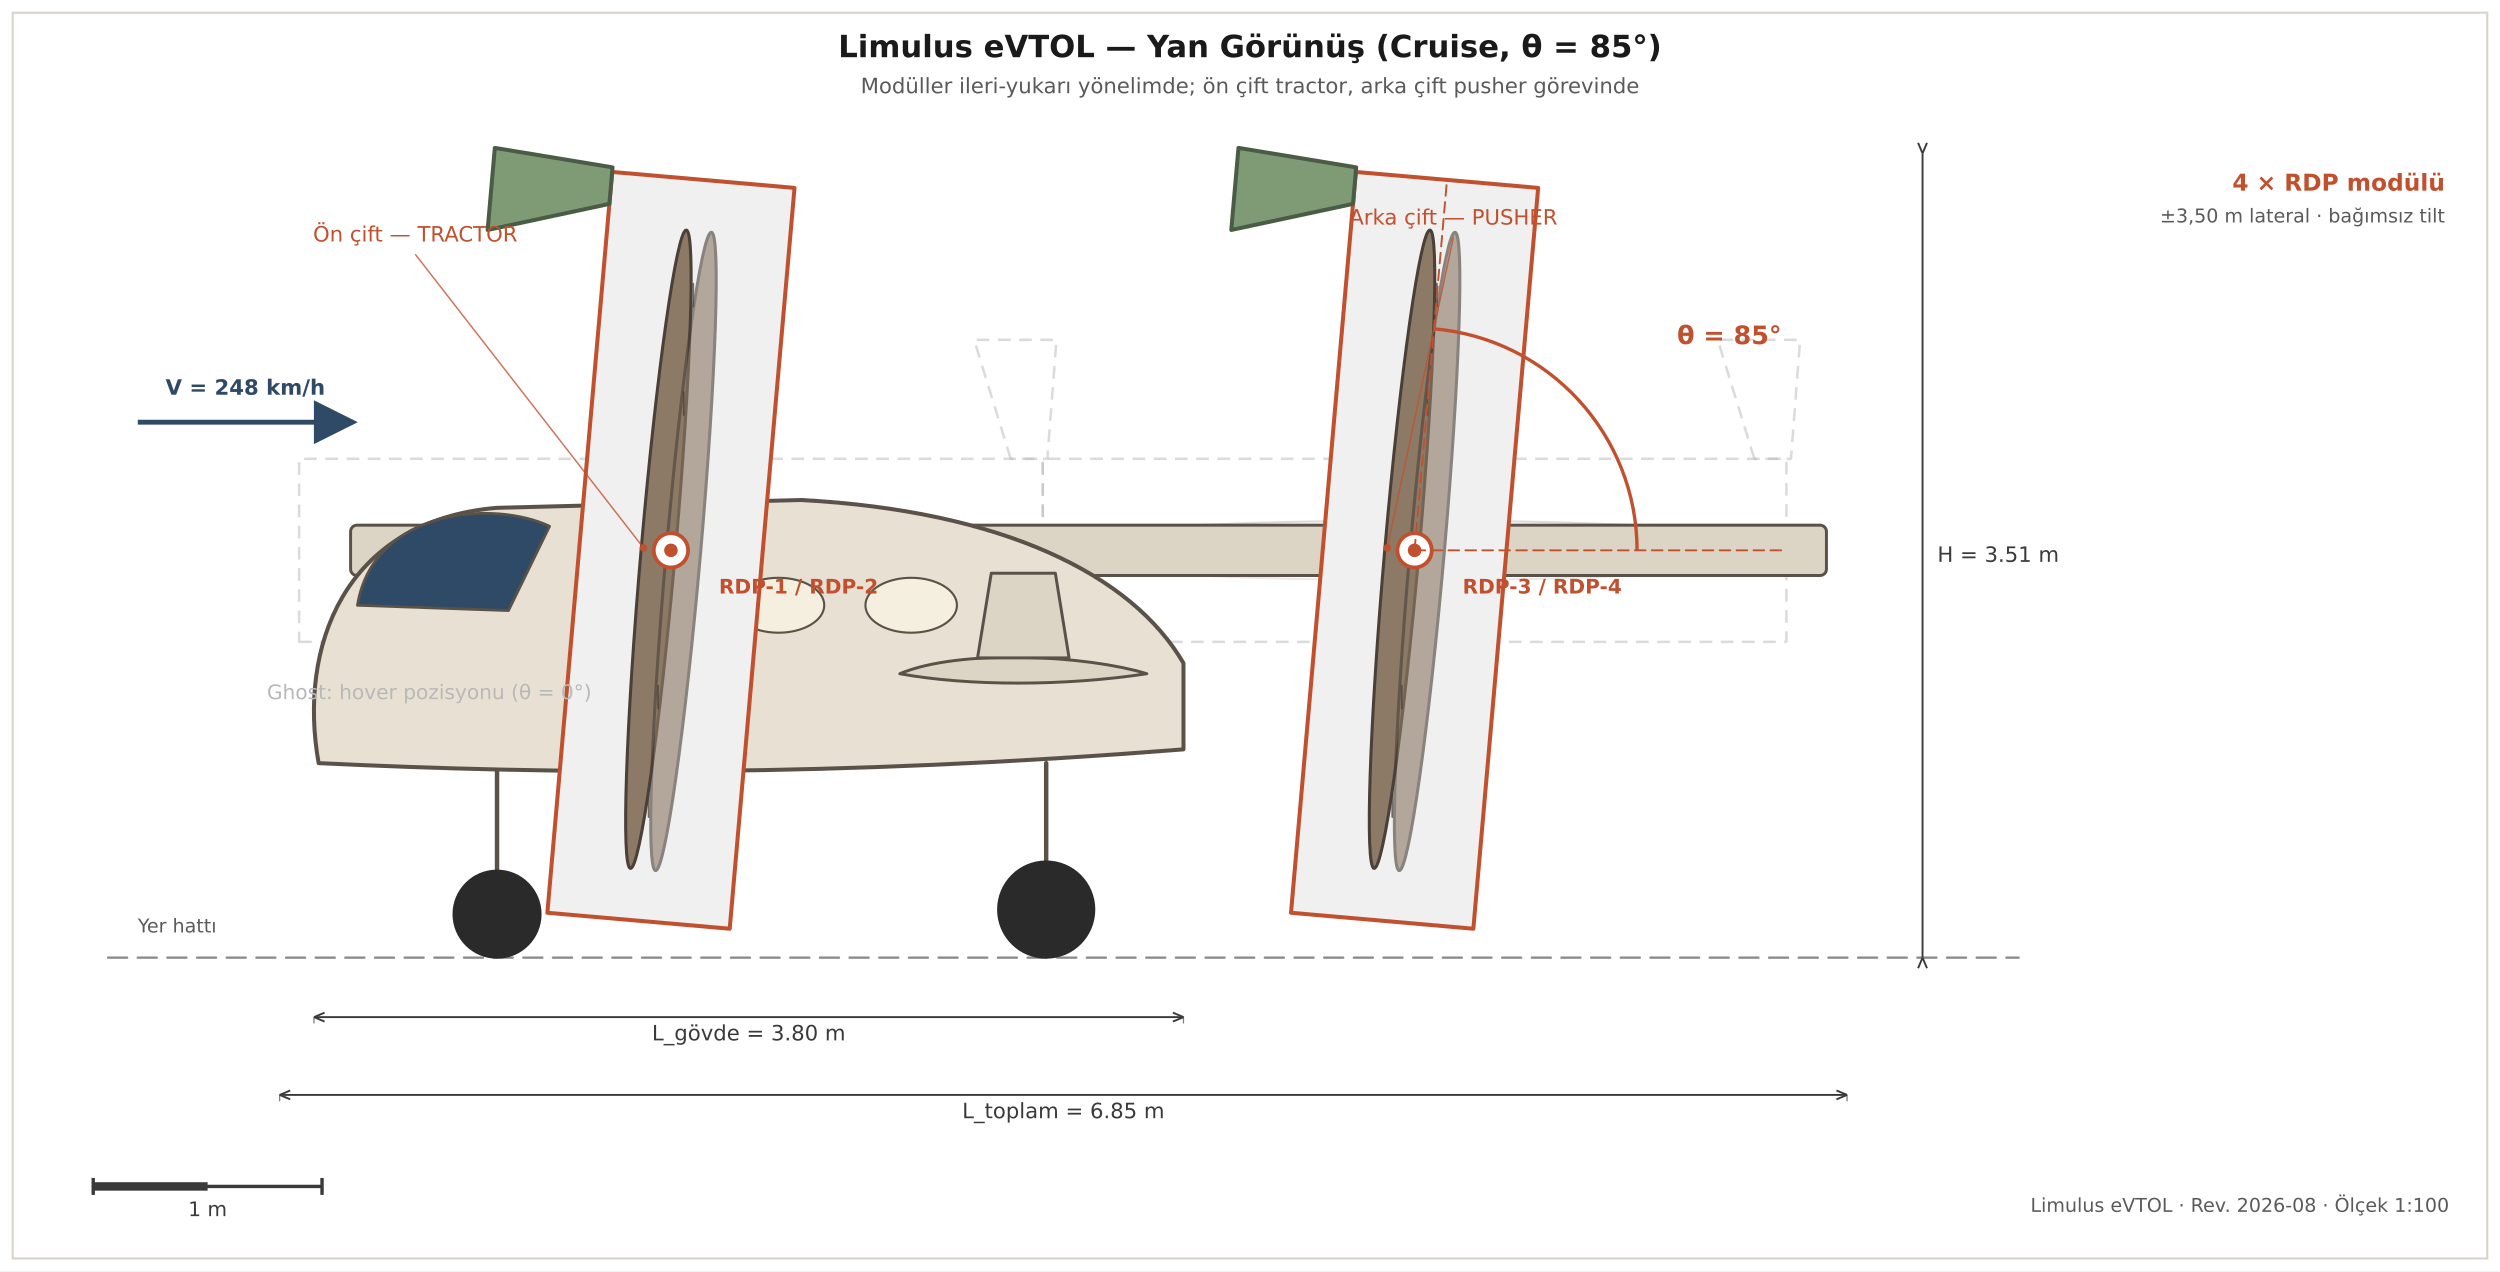
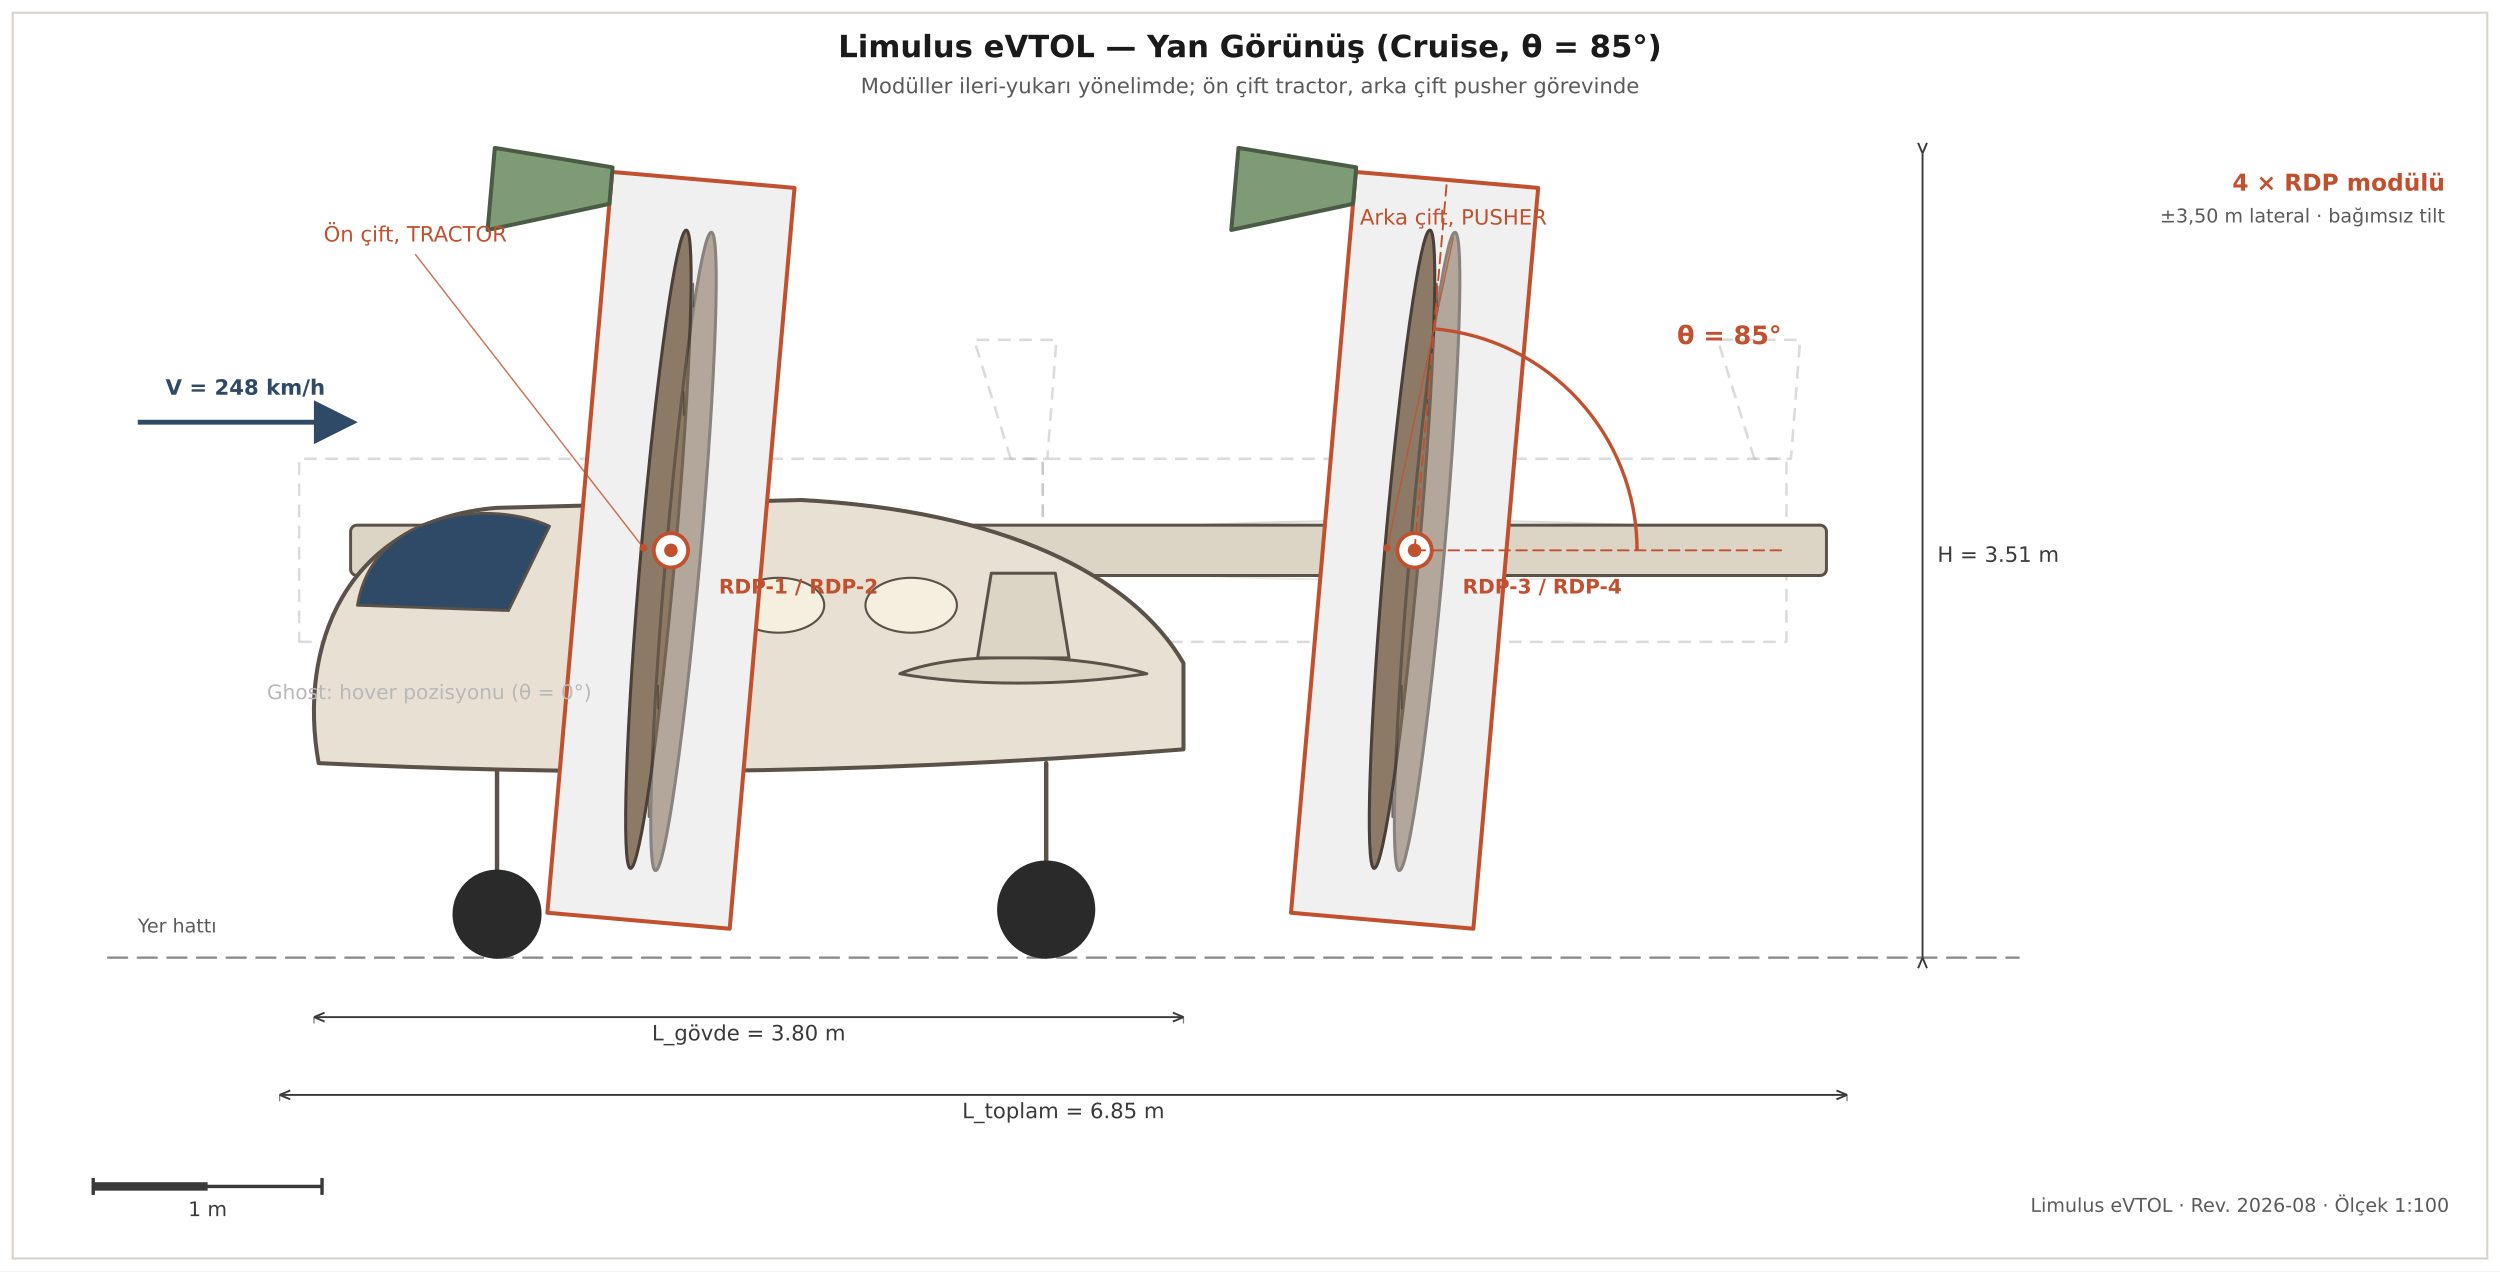
<svg xmlns="http://www.w3.org/2000/svg" width="1180" height="600" viewBox="0 0 1180 600">
  <rect width="1180" height="600" fill="#FFFFFF" />
  <rect x="6" y="6" width="1168" height="588" fill="none" stroke="#D8D4CC" stroke-width="1" />
  <text x="590.0" y="27" font-family="'DejaVu Sans', 'Helvetica Neue', Helvetica, Arial, sans-serif" font-size="14.5" font-weight="650" fill="#1A1A1A" text-anchor="middle">Limulus eVTOL — Yan Görünüş (Cruise, θ = 85°)</text>
  <text x="590.0" y="44" font-family="'DejaVu Sans', 'Helvetica Neue', Helvetica, Arial, sans-serif" font-size="10" fill="#5A5A5A" text-anchor="middle">Modüller ileri-yukarı yönelimde; ön çift tractor, arka çift pusher görevinde</text>
  <defs>
    <marker id="ok" markerWidth="9" markerHeight="9" refX="8" refY="4.5" orient="auto">
      <path d="M0,0 L9,4.5 L0,9 z" fill="#2E4A66" />
    </marker>
  </defs>
  <line x1="51.00" y1="452.00" x2="952.80" y2="452.00" stroke="#8A8A8A" stroke-width="1.1" stroke-dasharray="9,5" stroke-opacity="1.0" stroke-linecap="round" />
  <text x="65.04" y="440.12" font-family="'DejaVu Sans', 'Helvetica Neue', Helvetica, Arial, sans-serif" font-size="9" font-weight="400" fill="#5A5A5A" text-anchor="start" opacity="1.0">Yer hattı</text>
  <path d="M 141.18 302.96 L 492.18 302.96 L 492.18 216.56 L 141.18 216.56 Z" fill="none" stroke="#B8B8B8" stroke-width="1.2" stroke-dasharray="6,4" opacity="0.5" stroke-linejoin="round" />
  <ellipse cx="316.68" cy="253.82" rx="151.20" ry="8.10" fill="none" stroke="#B8B8B8" stroke-width="1.0" opacity="0.5" />
  <ellipse cx="316.68" cy="265.70" rx="151.20" ry="8.10" fill="none" stroke="#B8B8B8" stroke-width="1.0" opacity="0.31" />
  <path d="M 477.06 216.56 L 459.78 160.40 L 498.66 160.40 L 494.34 216.56 Z" fill="none" stroke="#B8B8B8" stroke-width="1.2" stroke-dasharray="6,4" opacity="0.5" stroke-linejoin="round" />
  <path d="M 492.18 302.96 L 843.18 302.96 L 843.18 216.56 L 492.18 216.56 Z" fill="none" stroke="#B8B8B8" stroke-width="1.2" stroke-dasharray="6,4" opacity="0.5" stroke-linejoin="round" />
  <ellipse cx="667.68" cy="253.82" rx="151.20" ry="8.10" fill="none" stroke="#B8B8B8" stroke-width="1.0" opacity="0.5" />
  <ellipse cx="667.68" cy="265.70" rx="151.20" ry="8.10" fill="none" stroke="#B8B8B8" stroke-width="1.0" opacity="0.31" />
  <path d="M 828.06 216.56 L 810.78 160.40 L 849.66 160.40 L 845.34 216.56 Z" fill="none" stroke="#B8B8B8" stroke-width="1.2" stroke-dasharray="6,4" opacity="0.5" stroke-linejoin="round" />
  <line x1="234.60" y1="360.20" x2="234.60" y2="431.48" stroke="#5A5248" stroke-width="2.1" stroke-opacity="1.0" stroke-linecap="round" />
  <ellipse cx="234.60" cy="431.48" rx="20.52" ry="20.52" fill="#2A2A2A" stroke="#2A2A2A" stroke-width="1.0" opacity="1.0" />
  <line x1="493.80" y1="360.20" x2="493.80" y2="429.32" stroke="#5A5248" stroke-width="2.1" stroke-opacity="1.0" stroke-linecap="round" />
  <ellipse cx="493.80" cy="429.32" rx="22.68" ry="22.68" fill="#2A2A2A" stroke="#2A2A2A" stroke-width="1.0" opacity="1.0" />
  <rect x="165.48" y="247.88" width="696.60" height="23.76" rx="3" fill="#DCD5C6" stroke="#5A5248" stroke-width="1.4" opacity="1.0" />
  <path d="M 150.4 360.2 C 140.6 305.6 162.2 245.9 234.4 239.7 L 378.0 236.0 C 472.4 241.0 534.0 270.8 558.6 313.0 L 558.6 353.7 C 394.4 366.7 263.1 365.6 150.4 360.2 Z" fill="#E8E0D2" stroke="#5A5248" stroke-width="1.9" opacity="1.0" stroke-linejoin="round" />
  <path d="M 168.7 285.7 C 176.3 239.7 233.5 236.0 259.4 248.4 L 240.0 288.2 Z" fill="#2E4A66" stroke="#5A5248" stroke-width="1.3" opacity="1.0" stroke-linejoin="round" />
  <ellipse cx="304.80" cy="285.68" rx="21.60" ry="12.96" fill="#F5EFE0" stroke="#5A5248" stroke-width="1.0" opacity="1.0" />
  <ellipse cx="367.44" cy="285.68" rx="21.60" ry="12.96" fill="#F5EFE0" stroke="#5A5248" stroke-width="1.0" opacity="1.0" />
  <ellipse cx="430.08" cy="285.68" rx="21.60" ry="12.96" fill="#F5EFE0" stroke="#5A5248" stroke-width="1.0" opacity="1.0" />
  <path d="M 424.7 318.0 C 452.8 306.1 513.2 309.3 541.3 318.0 C 502.4 323.9 457.1 323.9 424.7 318.0 Z" fill="#DCD5C6" stroke="#5A5248" stroke-width="1.4" opacity="1.0" stroke-linejoin="round" />
  <path d="M 461.40 310.52 L 504.60 310.52 L 498.12 270.56 L 467.88 270.56 Z" fill="#DCD5C6" stroke="#5A5248" stroke-width="1.4" opacity="1.0" stroke-linejoin="round" />
  <path d="M 344.42 438.36 L 375.01 88.69 L 288.94 81.16 L 258.35 430.83 Z" fill="#F0F0F0" stroke="#C1502E" stroke-width="1.9" opacity="1.0" stroke-linejoin="round" />
  <ellipse cx="310.76" cy="259.24" rx="151.20" ry="8.10" fill="#8C7A66" stroke="#4A4038" stroke-width="1.45" opacity="1.0" transform="rotate(-85 310.76 259.24)" />
  <ellipse cx="322.60" cy="260.28" rx="151.20" ry="8.10" fill="#8C7A66" stroke="#4A4038" stroke-width="1.45" opacity="0.62" transform="rotate(-85 322.60 260.28)" />
  <line x1="306.14" y1="385.66" x2="306.14" y2="374.86" stroke="#4A4038" stroke-width="0.85" stroke-opacity="0.75" stroke-linecap="round" />
  <line x1="310.62" y1="334.45" x2="310.62" y2="323.65" stroke="#4A4038" stroke-width="0.85" stroke-opacity="0.75" stroke-linecap="round" />
  <line x1="322.74" y1="195.87" x2="322.74" y2="185.07" stroke="#4A4038" stroke-width="0.85" stroke-opacity="0.75" stroke-linecap="round" />
  <line x1="327.22" y1="144.66" x2="327.22" y2="133.86" stroke="#4A4038" stroke-width="0.85" stroke-opacity="0.75" stroke-linecap="round" />
  <path d="M 287.62 96.23 L 230.17 108.54 L 233.56 69.81 L 289.13 79.01 Z" fill="#7E9B76" stroke="#4A5C45" stroke-width="1.9" opacity="1.0" stroke-linejoin="round" />
  <ellipse cx="316.68" cy="259.76" rx="8.10" ry="8.10" fill="#FFFFFF" stroke="#C1502E" stroke-width="1.8" opacity="1.0" />
  <ellipse cx="316.68" cy="259.76" rx="2.70" ry="2.70" fill="#C1502E" stroke="#C1502E" stroke-width="1.0" opacity="1.0" />
  <text x="376.93" y="280.15" font-family="'DejaVu Sans', 'Helvetica Neue', Helvetica, Arial, sans-serif" font-size="9.5" font-weight="600" fill="#C1502E" text-anchor="middle" opacity="1.0">RDP-1 / RDP-2</text>
  <path d="M 695.42 438.36 L 726.01 88.69 L 639.94 81.16 L 609.35 430.83 Z" fill="#F0F0F0" stroke="#C1502E" stroke-width="1.9" opacity="1.0" stroke-linejoin="round" />
  <ellipse cx="661.76" cy="259.24" rx="151.20" ry="8.10" fill="#8C7A66" stroke="#4A4038" stroke-width="1.45" opacity="1.0" transform="rotate(-85 661.76 259.24)" />
  <ellipse cx="673.60" cy="260.28" rx="151.20" ry="8.10" fill="#8C7A66" stroke="#4A4038" stroke-width="1.45" opacity="0.62" transform="rotate(-85 673.60 260.28)" />
  <line x1="657.14" y1="385.66" x2="657.14" y2="374.86" stroke="#4A4038" stroke-width="0.85" stroke-opacity="0.75" stroke-linecap="round" />
  <line x1="661.62" y1="334.45" x2="661.62" y2="323.65" stroke="#4A4038" stroke-width="0.85" stroke-opacity="0.75" stroke-linecap="round" />
  <line x1="673.74" y1="195.87" x2="673.74" y2="185.07" stroke="#4A4038" stroke-width="0.85" stroke-opacity="0.75" stroke-linecap="round" />
  <line x1="678.22" y1="144.66" x2="678.22" y2="133.86" stroke="#4A4038" stroke-width="0.85" stroke-opacity="0.75" stroke-linecap="round" />
  <path d="M 638.62 96.23 L 581.17 108.54 L 584.56 69.81 L 640.13 79.01 Z" fill="#7E9B76" stroke="#4A5C45" stroke-width="1.9" opacity="1.0" stroke-linejoin="round" />
  <ellipse cx="667.68" cy="259.76" rx="8.10" ry="8.10" fill="#FFFFFF" stroke="#C1502E" stroke-width="1.8" opacity="1.0" />
  <ellipse cx="667.68" cy="259.76" rx="2.70" ry="2.70" fill="#C1502E" stroke="#C1502E" stroke-width="1.0" opacity="1.0" />
  <text x="727.93" y="280.15" font-family="'DejaVu Sans', 'Helvetica Neue', Helvetica, Arial, sans-serif" font-size="9.5" font-weight="600" fill="#C1502E" text-anchor="middle" opacity="1.0">RDP-3 / RDP-4</text>
  <line x1="667.68" y1="259.76" x2="842.64" y2="259.76" stroke="#C1502E" stroke-width="0.9" stroke-dasharray="5,3" stroke-opacity="1.0" stroke-linecap="round" />
  <line x1="667.68" y1="259.76" x2="682.93" y2="85.47" stroke="#C1502E" stroke-width="0.9" stroke-dasharray="5,3" stroke-opacity="1.0" stroke-linecap="round" />
  <path d="M 772.7 259.8 A 105.0 105.0 0 0 0 676.8 155.2" fill="none" stroke="#C1502E" stroke-width="1.6" />
  <text x="791.57" y="162.43" font-family="'DejaVu Sans', 'Helvetica Neue', Helvetica, Arial, sans-serif" font-size="12" font-weight="600" fill="#C1502E" text-anchor="start" opacity="1.0">θ = 85°</text>
  <line x1="65.04" y1="199.28" x2="166.56" y2="199.28" stroke="#2E4A66" stroke-width="2.3" marker-end="url(#ok)" />
  <text x="115.80" y="186.32" font-family="'DejaVu Sans', 'Helvetica Neue', Helvetica, Arial, sans-serif" font-size="10" font-weight="600" fill="#2E4A66" text-anchor="middle" opacity="1.0">V = 248 km/h</text>
  <text x="126.00" y="330.00" font-family="'DejaVu Sans', 'Helvetica Neue', Helvetica, Arial, sans-serif" font-size="9.5" font-weight="400" fill="#B8B8B8" text-anchor="start" opacity="1.0">Ghost: hover pozisyonu (θ = 0°)</text>
  <line x1="132" y1="516.8" x2="871.8" y2="516.8" stroke="#3A3A3A" stroke-width="0.9" />
  <path d="M 132 516.8 l 5 -2.1 M 132 516.8 l 5 2.1" stroke="#3A3A3A" stroke-width="0.9" fill="none" />
  <path d="M 871.8 516.8 l -5 -2.1 M 871.8 516.8 l -5 2.1" stroke="#3A3A3A" stroke-width="0.9" fill="none" />
  <line x1="132" y1="516.8" x2="132" y2="520.8" stroke="#3A3A3A" stroke-width="0.6" stroke-dasharray="3,2" stroke-opacity="0.65" />
  <line x1="871.8" y1="516.8" x2="871.8" y2="520.8" stroke="#3A3A3A" stroke-width="0.6" stroke-dasharray="3,2" stroke-opacity="0.65" />
  <text x="501.90" y="527.80" font-family="'DejaVu Sans', 'Helvetica Neue', Helvetica, Arial, sans-serif" font-size="10" font-weight="400" fill="#3A3A3A" text-anchor="middle" opacity="1.0">L_toplam = 6.85 m</text>
  <line x1="148.2" y1="480.08" x2="558.6" y2="480.08" stroke="#3A3A3A" stroke-width="0.9" />
  <path d="M 148.2 480.08 l 5 -2.1 M 148.2 480.08 l 5 2.1" stroke="#3A3A3A" stroke-width="0.9" fill="none" />
  <path d="M 558.6 480.08 l -5 -2.1 M 558.6 480.08 l -5 2.1" stroke="#3A3A3A" stroke-width="0.9" fill="none" />
  <line x1="148.2" y1="480.08" x2="148.2" y2="484.08" stroke="#3A3A3A" stroke-width="0.6" stroke-dasharray="3,2" stroke-opacity="0.65" />
  <line x1="558.6" y1="480.08" x2="558.6" y2="484.08" stroke="#3A3A3A" stroke-width="0.6" stroke-dasharray="3,2" stroke-opacity="0.65" />
  <text x="353.40" y="491.08" font-family="'DejaVu Sans', 'Helvetica Neue', Helvetica, Arial, sans-serif" font-size="10" font-weight="400" fill="#3A3A3A" text-anchor="middle" opacity="1.0">L_gövde = 3.80 m</text>
  <line x1="907.44" y1="452" x2="907.44" y2="72.415" stroke="#3A3A3A" stroke-width="0.9" />
  <path d="M 907.44 452 l -2.1 5 M 907.44 452 l 2.1 5" stroke="#3A3A3A" stroke-width="0.9" fill="none" />
  <path d="M 907.44 72.415 l -2.1 -5 M 907.44 72.415 l 2.1 -5" stroke="#3A3A3A" stroke-width="0.9" fill="none" />
  <text x="914.44" y="265.21" font-family="'DejaVu Sans', 'Helvetica Neue', Helvetica, Arial, sans-serif" font-size="10" font-weight="400" fill="#3A3A3A" text-anchor="start" opacity="1.0">H = 3.51 m</text>
  <line x1="303.769" y1="258.63" x2="196" y2="120" stroke="#C1502E" stroke-width="0.7" stroke-opacity="0.8" />
  <circle cx="303.769" cy="258.63" r="1.8" fill="#C1502E" />
-   <text x="196.00" y="114.00" font-family="'DejaVu Sans', 'Helvetica Neue', Helvetica, Arial, sans-serif" font-size="10" font-weight="400" fill="#C1502E" text-anchor="middle" opacity="1.0">Ön çift — TRACTOR</text>
+   <text x="196.00" y="114.00" font-family="'DejaVu Sans', 'Helvetica Neue', Helvetica, Arial, sans-serif" font-size="10" font-weight="400" fill="#C1502E" text-anchor="middle" opacity="1.0">Ön çift, TRACTOR</text>
  <line x1="654.769" y1="258.63" x2="686" y2="112" stroke="#C1502E" stroke-width="0.7" stroke-opacity="0.8" />
  <circle cx="654.769" cy="258.63" r="1.8" fill="#C1502E" />
-   <text x="686.00" y="106.00" font-family="'DejaVu Sans', 'Helvetica Neue', Helvetica, Arial, sans-serif" font-size="10" font-weight="400" fill="#C1502E" text-anchor="middle" opacity="1.0">Arka çift — PUSHER</text>
+   <text x="686.00" y="106.00" font-family="'DejaVu Sans', 'Helvetica Neue', Helvetica, Arial, sans-serif" font-size="10" font-weight="400" fill="#C1502E" text-anchor="middle" opacity="1.0">Arka çift, PUSHER</text>
  <text x="1154.00" y="90.00" font-family="'DejaVu Sans', 'Helvetica Neue', Helvetica, Arial, sans-serif" font-size="11" font-weight="600" fill="#C1502E" text-anchor="end" opacity="1.0">4 × RDP modülü</text>
  <text x="1154.00" y="105.00" font-family="'DejaVu Sans', 'Helvetica Neue', Helvetica, Arial, sans-serif" font-size="9" font-weight="400" fill="#5A5A5A" text-anchor="end" opacity="1.0">±3,50 m lateral · bağımsız tilt</text>
  <line x1="44" y1="560" x2="152.0" y2="560" stroke="#3A3A3A" stroke-width="1.6" />
  <line x1="44" y1="556" x2="44" y2="564" stroke="#3A3A3A" stroke-width="1.6" />
  <line x1="152.0" y1="556" x2="152.0" y2="564" stroke="#3A3A3A" stroke-width="1.6" />
  <line x1="44" y1="560" x2="98.0" y2="560" stroke="#3A3A3A" stroke-width="4" />
  <text x="98.00" y="574.00" font-family="'DejaVu Sans', 'Helvetica Neue', Helvetica, Arial, sans-serif" font-size="9.5" font-weight="400" fill="#3A3A3A" text-anchor="middle" opacity="1.0">1 m</text>
  <text x="1156.00" y="572.00" font-family="'DejaVu Sans', 'Helvetica Neue', Helvetica, Arial, sans-serif" font-size="9" font-weight="400" fill="#5A5A5A" text-anchor="end" opacity="1.0">Limulus eVTOL · Rev. 2026-08 · Ölçek 1:100</text>
</svg>
